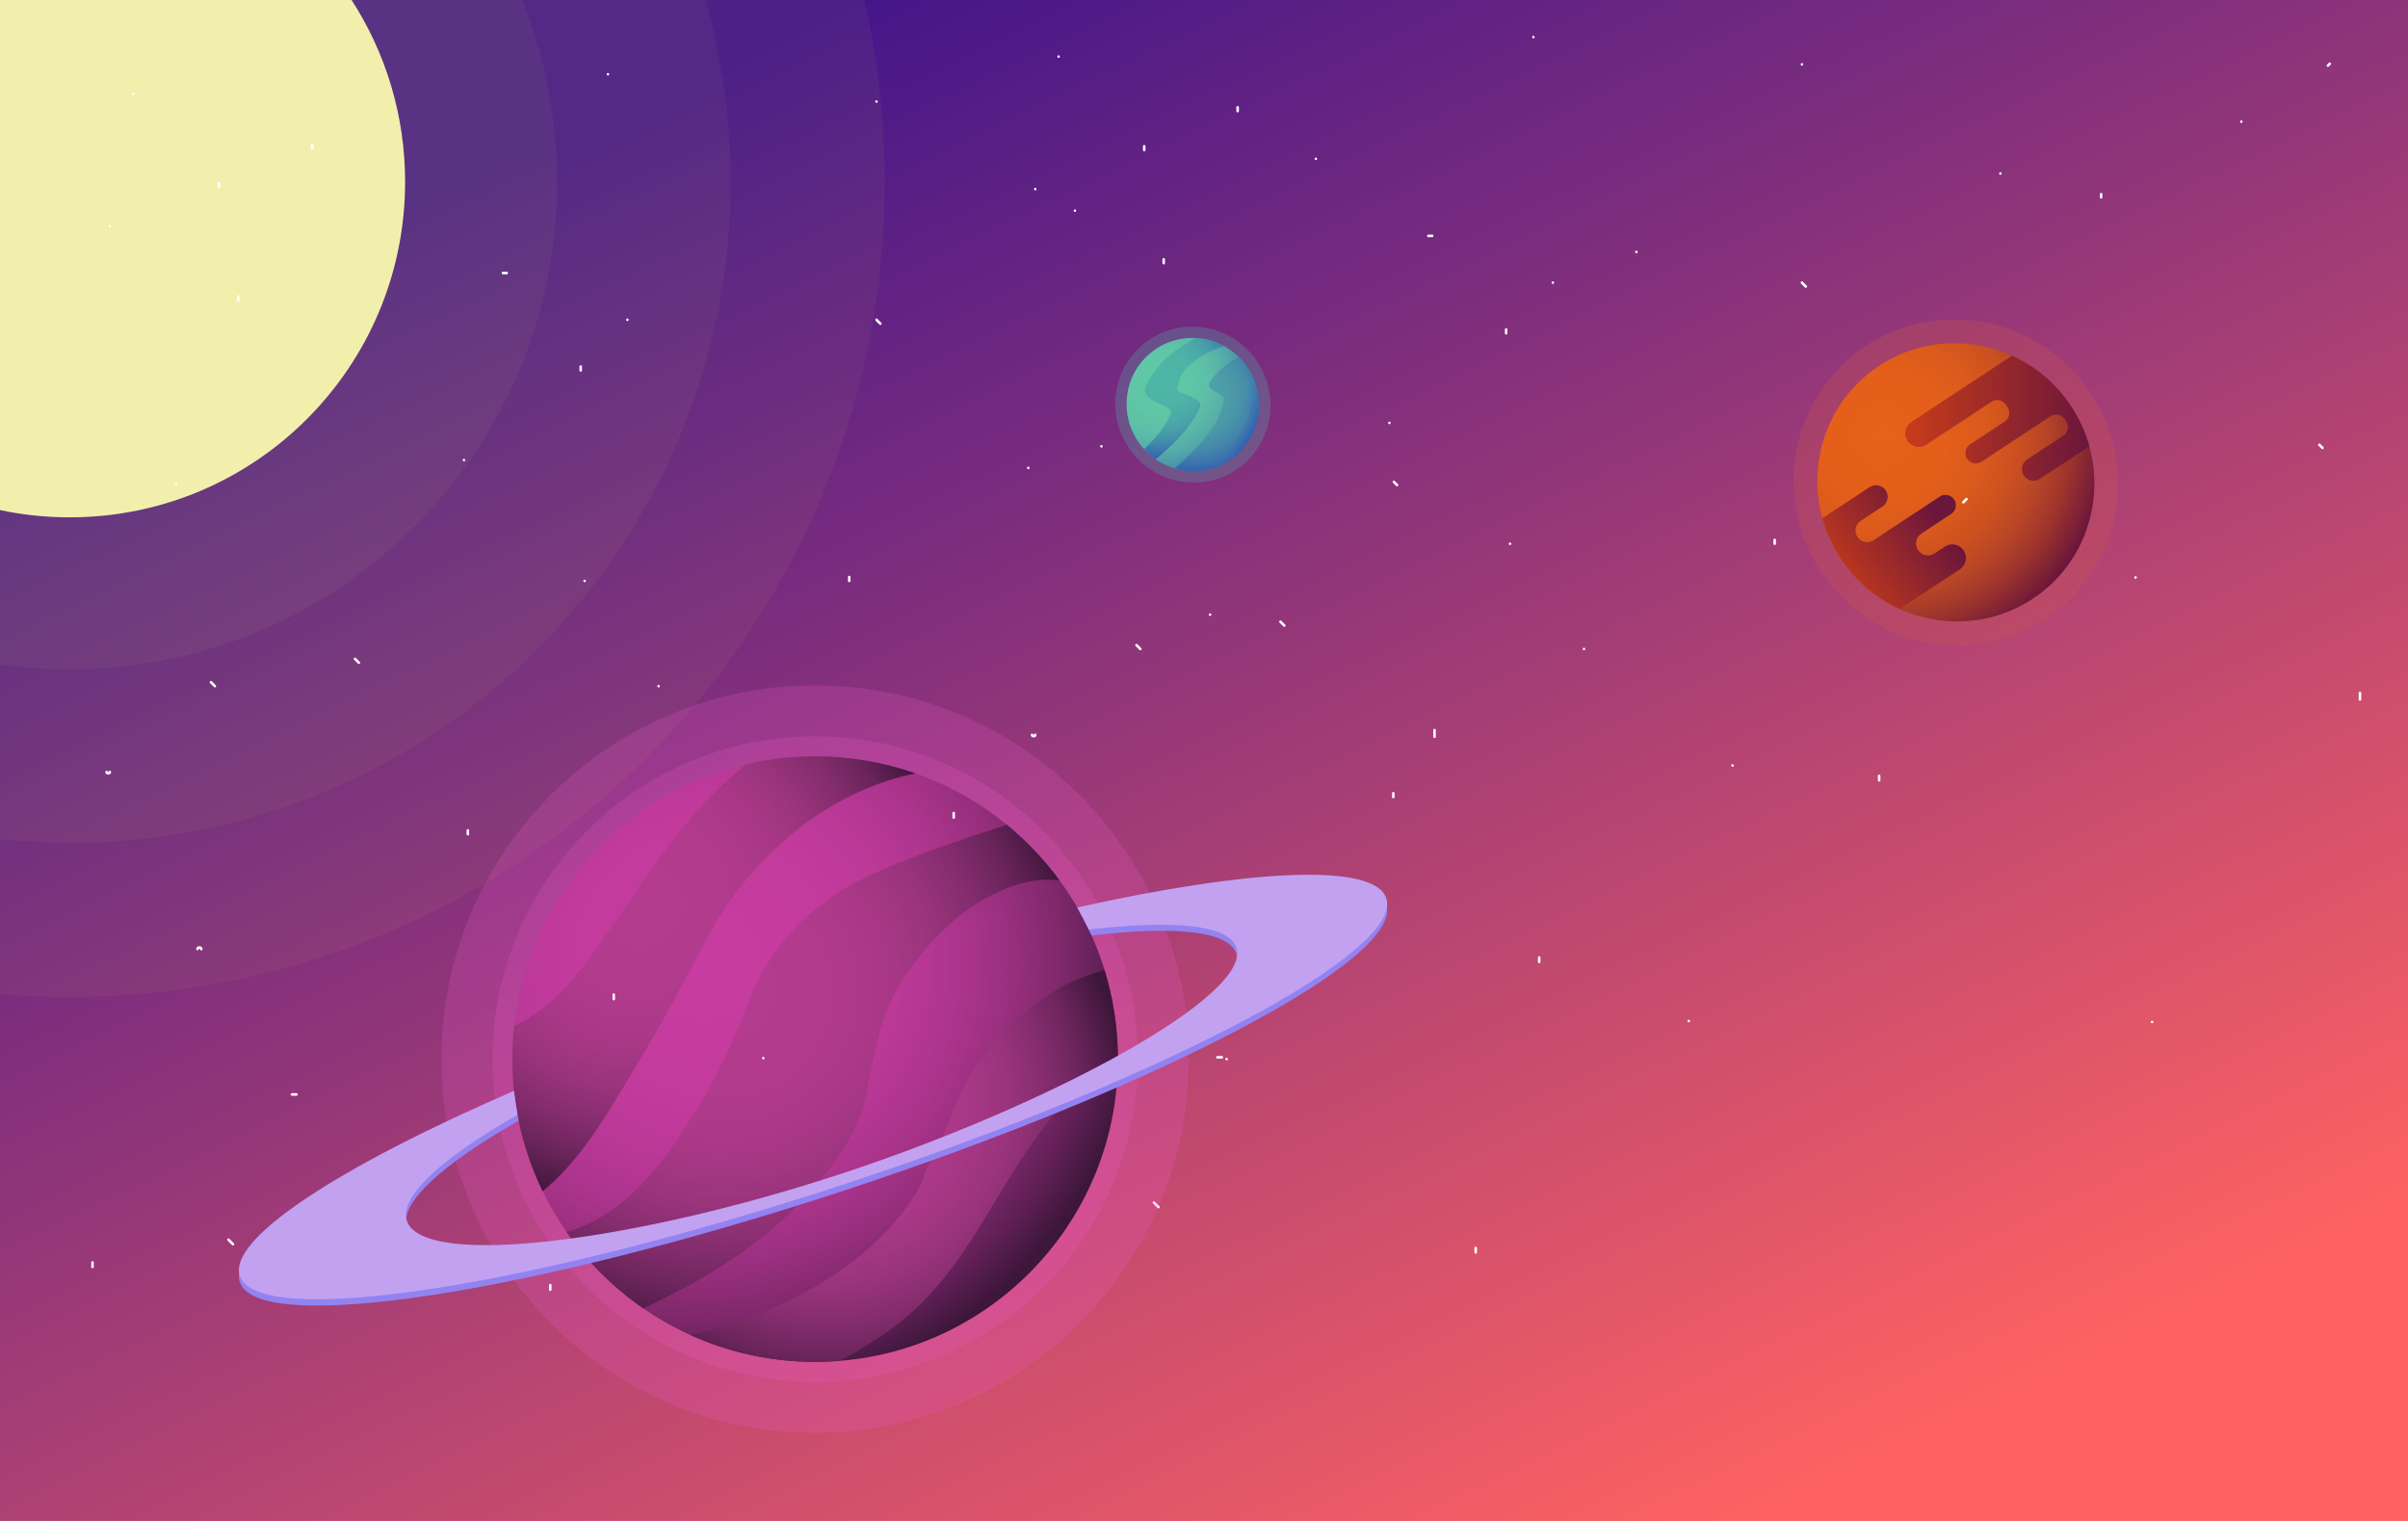
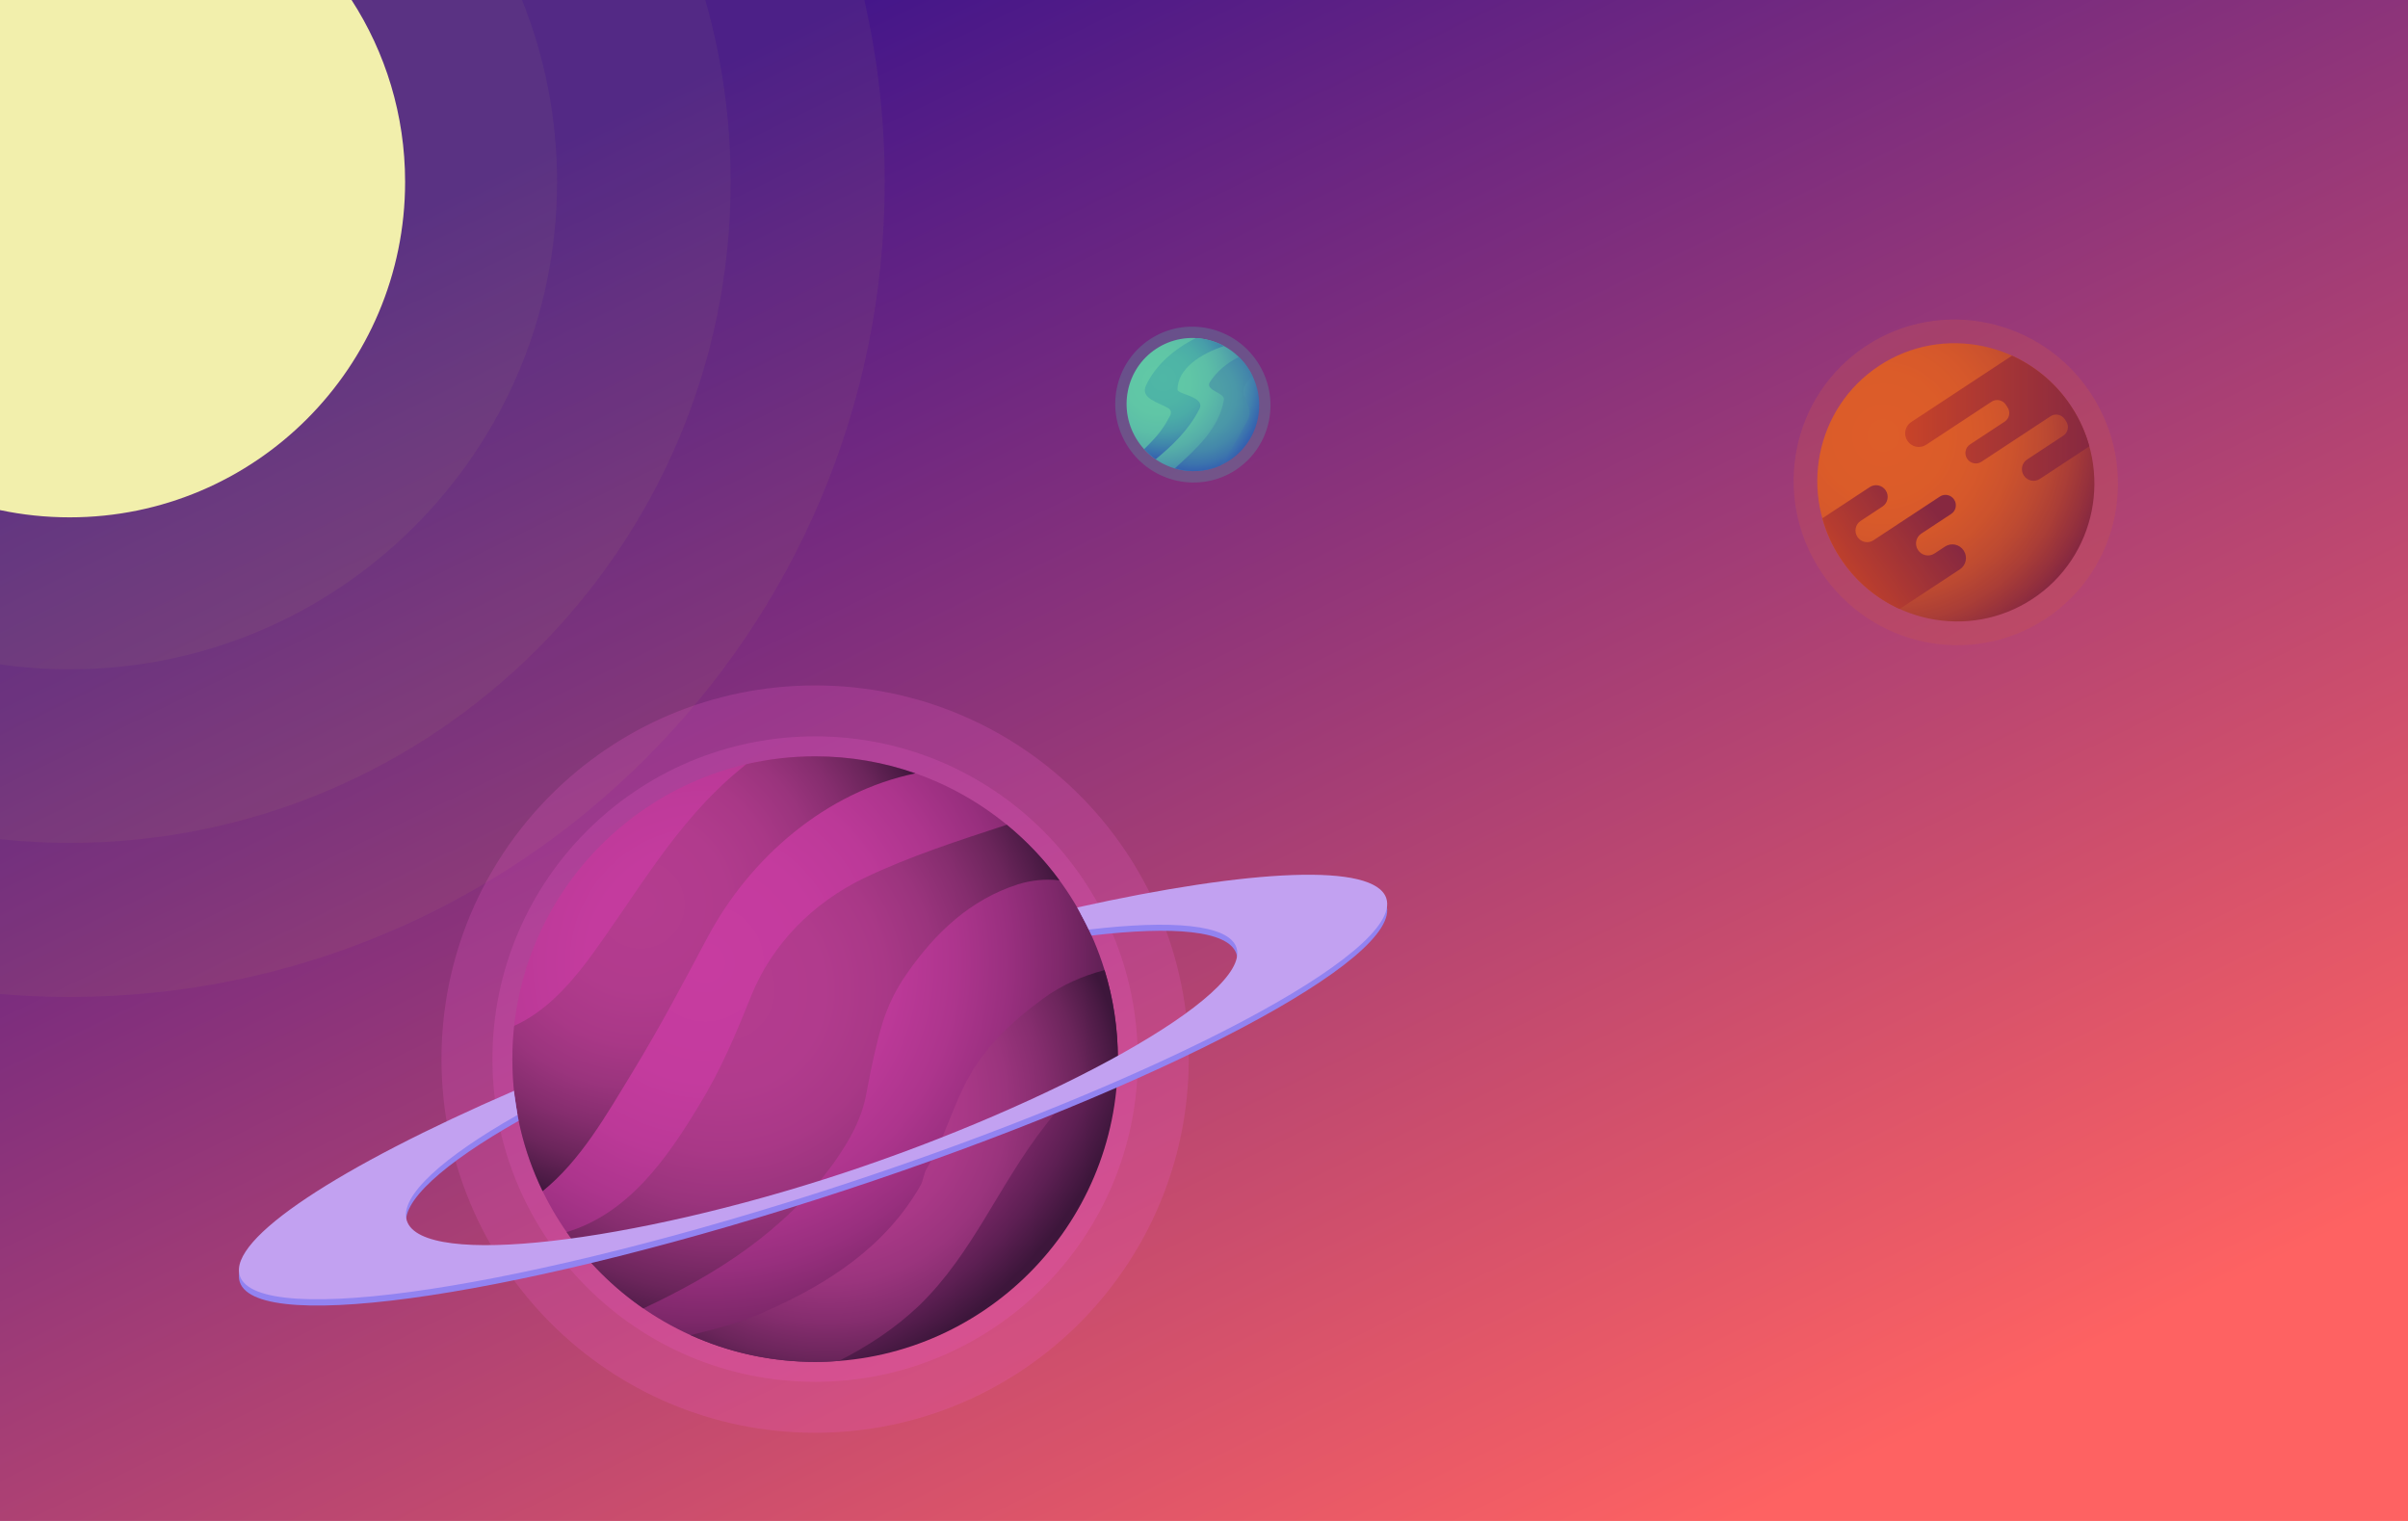
<svg xmlns="http://www.w3.org/2000/svg" id="master-artboard" viewBox="0 0 2850 1800" version="1.1" x="0px" y="0px" enable-background="new 0 0 2850 1800" width="2850px" height="1800px">
  <linearGradient id="SVGID_1_" gradientUnits="userSpaceOnUse" x1="986.365" y1="-1.448" x2="1901.35" y2="1878.956">
    <stop offset="0.005" style="stop-color:#44168A" />
    <stop offset="1" style="stop-color:#FE6262" />
  </linearGradient>
-   <path d="M 0 0 H 2850 V 1800 H 0 V 0 Z" fill="url(#SVGID_1_)" transform="matrix(1, 0, 0, 1, 0, 0)" />
-   <g transform="matrix(1, 0, 0, 1, 0, 0)">
-     <g>
-       <path fill="#FFFFFF" d="M1252.93,68.474c1.932,0,1.935-3.002,0-3.002C1250.998,65.472,1250.995,68.474,1252.93,68.474       L1252.93,68.474z" />
-     </g>
-   </g>
-   <g transform="matrix(1, 0, 0, 1, 0, 0)">
-     <path fill="#FFFFFF" d="M1225.294,225.297c1.932,0,1.935-3.002,0-3.002C1223.363,222.295,1223.359,225.297,1225.294,225.297       L1225.294,225.297z" />
-   </g>
-   <path fill="#FFFFFF" d="M1378.791,311.432c0-1.537,0-3.075,0-4.612c0-1.933-3-1.936-3,0c0,1.537,0,3.075,0,4.612     C1375.791,313.365,1378.791,313.368,1378.791,311.432L1378.791,311.432z" transform="matrix(1, 0, 0, 1, 0, 0)" />
-   <path fill="#FFFFFF" d="M1352.761,173.059c0,1.538,0,3.075,0,4.613c0,1.933,3,1.936,3,0c0-1.537,0-3.075,0-4.613     C1355.761,171.126,1352.761,171.123,1352.761,173.059L1352.761,173.059z" transform="matrix(1, 0, 0, 1, 0, 0)" />
-   <g transform="matrix(1, 0, 0, 1, 0, 0)">
-     <path fill="#FFFFFF" d="M1814.857,45.412c1.932,0,1.935-3.002,0-3.002C1812.926,42.41,1812.922,45.412,1814.857,45.412       L1814.857,45.412z" />
-   </g>
-   <g transform="matrix(1, 0, 0, 1, 0, 0)">
-     <path fill="#FFFFFF" d="M1837.887,335.995c1.932,0,1.935-3.002,0-3.002C1835.956,332.993,1835.952,335.995,1837.887,335.995       L1837.887,335.995z" />
-   </g>
-   <path fill="#FFFFFF" d="M1784.115,394.456c0-1.538,0-3.075,0-4.612c0-1.933-3-1.936-3,0c0,1.538,0,3.075,0,4.612     C1781.116,396.389,1784.115,396.392,1784.115,394.456L1784.115,394.456z" transform="matrix(1, 0, 0, 1, 0, 0)" />
-   <g transform="matrix(1, 0, 0, 1, 0, 0)">
-     <path fill="#FFFFFF" d="M1644.437,502.043c1.932,0,1.935-3.002,0-3.002C1642.505,499.041,1642.502,502.043,1644.437,502.043       L1644.437,502.043z" />
-   </g>
-   <path fill="#FFFFFF" d="M1690.496,280.647c1.535,0,3.071,0,4.606,0c1.93,0,1.933-3.004,0-3.004c-1.535,0-3.071,0-4.606,0     C1688.566,277.643,1688.563,280.647,1690.496,280.647L1690.496,280.647z" transform="matrix(1, 0, 0, 1, 0, 0)" />
-   <path fill="#FFFFFF" d="M2138.335,338.045c-1.535-1.538-3.071-3.075-4.606-4.613c-1.367-1.369-3.489,0.755-2.121,2.124     c1.535,1.537,3.071,3.075,4.606,4.612C2137.581,341.538,2139.703,339.414,2138.335,338.045L2138.335,338.045z" transform="matrix(1, 0, 0, 1, 0, 0)" />
-   <path fill="#FFFFFF" d="M2101.927,643.528c0-1.538,0-3.075,0-4.612c0-1.933-3-1.936-3,0c0,1.537,0,3.075,0,4.612     C2098.927,645.46,2101.927,645.464,2101.927,643.528L2101.927,643.528z" transform="matrix(1, 0, 0, 1, 0, 0)" />
-   <g transform="matrix(1, 0, 0, 1, 0, 0)">
-     <path fill="#FFFFFF" d="M1874.735,769.564c1.932,0,1.935-3.002,0-3.002C1872.803,766.562,1872.8,769.564,1874.735,769.564       L1874.735,769.564z" />
-   </g>
-   <path fill="#FFFFFF" d="M1650.543,943.336c0-1.537,0-3.075,0-4.612c0-1.933-3-1.936-3,0c0,1.537,0,3.075,0,4.612     C1647.543,945.269,1650.543,945.272,1650.543,943.336L1650.543,943.336z" transform="matrix(1, 0, 0, 1, 0, 0)" />
-   <g transform="matrix(1, 0, 0, 1, 0, 0)">
-     <path fill="#FFFFFF" d="M1787.222,645.029c1.932,0,1.935-3.002,0-3.002C1785.29,642.027,1785.287,645.029,1787.222,645.029       L1787.222,645.029z" />
-   </g>
-   <g transform="matrix(1, 0, 0, 1, 0, 0)">
-     <path fill="#FFFFFF" d="M1303.595,529.717c1.932,0,1.935-3.002,0-3.002C1301.664,526.716,1301.661,529.717,1303.595,529.717       L1303.595,529.717z" />
-   </g>
-   <g transform="matrix(1, 0, 0, 1, 0, 0)">
-     <path fill="#FFFFFF" d="M2132.669,77.699c1.932,0,1.935-3.002,0-3.002C2130.737,74.697,2130.734,77.699,2132.669,77.699       L2132.669,77.699z" />
-   </g>
-   <g transform="matrix(1, 0, 0, 1, 0, 0)">
-     <path fill="#FFFFFF" d="M2367.573,206.847c1.932,0,1.935-3.002,0-3.002C2365.641,203.845,2365.638,206.847,2367.573,206.847       L2367.573,206.847z" />
-   </g>
+   <path d="M 0 0 H 2850 V 1800 H 0 V 0 Z" fill="url(#SVGID_1_)" transform="matrix(1, 0, 0, 1, 4.4587704906007275e-7, 0.00004412501)" />
  <g transform="matrix(1, 0, 0, 1, 0, 0)">
    <path fill="#FFFFFF" d="M2312.301,511.268c1.932,0,1.935-3.002,0-3.002C2310.37,508.266,2310.366,511.268,2312.301,511.268       L2312.301,511.268z" />
  </g>
-   <path fill="#FFFFFF" d="M2225.542,923.581c0-1.791,0-3.582,0-5.372c0-1.933-3-1.936-3,0c0,1.791,0,3.582,0,5.372     C2222.542,925.514,2225.542,925.517,2225.542,923.581L2225.542,923.581z" transform="matrix(1, 0, 0, 1, 0, 0)" />
-   <g transform="matrix(1, 0, 0, 1, 0, 0)">
-     <path fill="#FFFFFF" d="M1998.73,1209.804c1.932,0,1.935-3.002,0-3.002C1996.799,1206.802,1996.795,1209.804,1998.73,1209.804       L1998.73,1209.804z" />
-   </g>
-   <path fill="#FFFFFF" d="M1440.816,1252.781c1.788,0,3.576,0,5.365,0c1.93,0,1.933-3.004,0-3.004c-1.788,0-3.576,0-5.365,0     C1438.885,1249.777,1438.882,1252.781,1440.816,1252.781L1440.816,1252.781z" transform="matrix(1, 0, 0, 1, 0, 0)" />
-   <path fill="#FFFFFF" d="M1372.137,1427.497c-1.788-1.791-3.576-3.581-5.365-5.372c-1.367-1.369-3.489,0.755-2.121,2.124     c1.788,1.791,3.576,3.581,5.365,5.372C1371.383,1430.99,1373.504,1428.866,1372.137,1427.497L1372.137,1427.497z" transform="matrix(1, 0, 0, 1, 0, 0)" />
  <path fill="#FFFFFF" d="M1330.552,1078.806c0.05,0.367,0.04-0.205,0.024,0.056c-0.015,0.114-0.005,0.101,0.03-0.04     c-0.016,0.048-0.033,0.097-0.05,0.145c0.1,0.179-0.265-0.045,0.027-0.012c0.109,0.012-0.204,0.103,0.043-0.012     c0.134-0.062,0.12-0.048-0.007-0.003c0.103-0.037,0.213-0.068,0.321-0.089c0.171-0.033-0.215,0.003,0.076-0.013     c0.116-0.006,0.232-0.004,0.349-0.004c0.18,0,0.553,0.069,0.712,0.215c-0.154-0.142-0.089-0.034,0.025,0.036     c0.06,0.037-0.038-0.179,0.003,0.03c-0.024-0.12-0.067-0.186-0.037-0.021c-0.067-0.364-0.09,0.159-0.029-0.131     c-0.396,1.886,2.495,2.692,2.893,0.799c1.039-4.948-7.98-5.35-7.272-0.157c0.11,0.804,1.139,1.243,1.845,1.049     C1330.37,1080.415,1330.662,1079.613,1330.552,1078.806L1330.552,1078.806z" transform="matrix(1, 0, 0, 1, 0, 0)" />
  <path fill="#FFFFFF" d="M1206.275,1455.419c0-1.791,0-3.581,0-5.372c0-1.933-3-1.936-3,0c0,1.791,0,3.581,0,5.372     C1203.275,1457.352,1206.275,1457.355,1206.275,1455.419L1206.275,1455.419z" transform="matrix(1, 0, 0, 1, 0, 0)" />
-   <path fill="#FFFFFF" d="M1820.2,1133.093c0,1.791,0,3.581,0,5.372c0,1.933,3,1.936,3,0c0-1.791,0-3.581,0-5.372     C1823.199,1131.16,1820.2,1131.157,1820.2,1133.093L1820.2,1133.093z" transform="matrix(1, 0, 0, 1, 0, 0)" />
-   <path fill="#FFFFFF" d="M1748.096,1482.28c0-1.791,0-3.581,0-5.372c0-1.933-3-1.936-3,0c0,1.791,0,3.581,0,5.372     C1745.096,1484.213,1748.096,1484.216,1748.096,1482.28L1748.096,1482.28z" transform="matrix(1, 0, 0, 1, 0, 0)" />
-   <g transform="matrix(1, 0, 0, 1, 0, 0)">
-     <path fill="#FFFFFF" d="M2527.534,684.943c1.932,0,1.935-3.002,0-3.002C2525.603,681.942,2525.6,684.943,2527.534,684.943       L2527.534,684.943z" />
-   </g>
-   <g transform="matrix(1, 0, 0, 1, 0, 0)">
-     <path fill="#FFFFFF" d="M2652.719,145.516c1.932,0,1.935-3.002,0-3.002C2650.787,142.514,2650.784,145.516,2652.719,145.516       L2652.719,145.516z" />
-   </g>
-   <path fill="#FFFFFF" d="M2749.885,529.054c-1.265-1.266-2.529-2.532-3.793-3.799c-1.367-1.369-3.489,0.755-2.121,2.124     c1.264,1.266,2.529,2.533,3.793,3.799C2749.131,532.547,2751.252,530.423,2749.885,529.054L2749.885,529.054z" transform="matrix(1, 0, 0, 1, 0, 0)" />
-   <path fill="#FFFFFF" d="M2794.65,827.977c0-2.649,0-5.298,0-7.947c0-1.933-3-1.936-3,0c0,2.649,0,5.298,0,7.947     C2791.65,829.909,2794.65,829.913,2794.65,827.977L2794.65,827.977z" transform="matrix(1, 0, 0, 1, 0, 0)" />
-   <g transform="matrix(1, 0, 0, 1, 0, 0)">
-     <path fill="#FFFFFF" d="M2547.129,1210.948c1.932,0,1.935-3.002,0-3.002       C2545.198,1207.946,2545.195,1210.948,2547.129,1210.948L2547.129,1210.948z" />
-   </g>
  <path opacity="0.05" fill="#F2EF47" d="M0,0v1176.393c27.185,2.302,54.686,3.493,82.466,3.493    c532.748,0,964.626-431.878,964.626-964.626c0-73.996-8.344-146.042-24.121-215.26H0z" transform="matrix(1, 0, 0, 1, 0, 0)" />
  <path opacity="0.05" fill="#F2EF4D" d="M0,0v993.201c27.102,2.84,54.612,4.307,82.466,4.307    c432.024,0,782.249-350.225,782.249-782.249c0-74.659-10.465-146.872-29.998-215.26H0z" transform="matrix(1, 0, 0, 1, 0, 0)" />
  <path opacity="0.05" fill="#F2EF58" d="M0,0v786.244c26.934,3.856,54.466,5.859,82.466,5.859    c318.582,0,576.843-258.261,576.843-576.843c0-76.095-14.744-148.745-41.515-215.26H0z" transform="matrix(1, 0, 0, 1, 0, 0)" />
  <path fill="#F2EFAC" d="M0,0v603.675c26.604,5.621,54.188,8.584,82.466,8.584c219.257,0,397-177.743,397-397    c0-79.343-23.281-153.245-63.376-215.26H0z" transform="matrix(1, 0, 0, 1, 0, 0)" />
  <linearGradient id="SVGID_2_" gradientUnits="userSpaceOnUse" x1="1588.13" y1="911.74" x2="1588.13" y2="2114.675" gradientTransform="matrix(-0.9848 0.1739 0.1739 0.9848 3514.407 -250.3391)">
    <stop offset="0" style="stop-color:#FEEAC2" />
    <stop offset="0.507" style="stop-color:#FE62A6" />
    <stop offset="1" style="stop-color:#FEEAC2" />
  </linearGradient>
  <linearGradient id="SVGID_3_" gradientUnits="userSpaceOnUse" x1="2127.01" y1="1720.654" x2="-756.236" y2="1082.861" gradientTransform="matrix(0.9661 0.2583 -0.2583 0.9661 482.5484 -331.2546)">
    <stop offset="0" style="stop-color:#FEEAC2" />
    <stop offset="1" style="stop-color:#FE62BB" />
  </linearGradient>
  <linearGradient id="SVGID_4_" gradientUnits="userSpaceOnUse" x1="1571.409" y1="1599.406" x2="-1310.94" y2="961.811" gradientTransform="matrix(0.9661 0.2583 -0.2583 0.9661 482.5484 -331.2546)">
    <stop offset="0" style="stop-color:#FEEAC2" />
    <stop offset="1" style="stop-color:#FE62BB" />
  </linearGradient>
  <linearGradient id="SVGID_5_" gradientUnits="userSpaceOnUse" x1="1535.269" y1="1762.97" x2="-1346.843" y2="1125.428" gradientTransform="matrix(0.9661 0.2583 -0.2583 0.9661 482.5484 -331.2546)">
    <stop offset="0" style="stop-color:#FEEAC2" />
    <stop offset="1" style="stop-color:#FE62BB" />
  </linearGradient>
  <linearGradient id="SVGID_6_" gradientUnits="userSpaceOnUse" x1="1424.207" y1="2265.965" x2="-1458.837" y2="1628.216" gradientTransform="matrix(0.9661 0.2583 -0.2583 0.9661 482.5484 -331.2546)">
    <stop offset="0" style="stop-color:#FEEAC2" />
    <stop offset="1" style="stop-color:#FE62BB" />
  </linearGradient>
  <path d="M 1406.952 1253.416 A 442.219 442.219 0 0 1 964.733 1695.635 A 442.219 442.219 0 0 1 522.514 1253.416 A 442.219 442.219 0 0 1 964.733 811.197 A 442.219 442.219 0 0 1 1406.952 1253.416 Z" opacity="0.2" fill="#F25CCC" transform="matrix(1, 0, 0, 1, 0, 0)" />
  <path d="M 1346.659 1253.416 A 381.926 381.926 0 0 1 964.733 1635.342 A 381.926 381.926 0 0 1 582.807 1253.416 A 381.926 381.926 0 0 1 964.733 871.49 A 381.926 381.926 0 0 1 1346.659 1253.416 Z" opacity="0.2" fill="#F25CCC" transform="matrix(1, 0, 0, 1, 0, 0)" />
  <radialGradient id="SVGID_7_" cx="834.557" cy="1139.512" r="524.288" gradientUnits="userSpaceOnUse">
    <stop offset="0.001" style="stop-color:#C73CA0" />
    <stop offset="0.264" style="stop-color:#C43B9E" />
    <stop offset="0.43" style="stop-color:#BC3998" />
    <stop offset="0.568" style="stop-color:#AD358D" />
    <stop offset="0.692" style="stop-color:#982F7E" />
    <stop offset="0.806" style="stop-color:#7E286A" />
    <stop offset="0.911" style="stop-color:#5D1F53" />
    <stop offset="0.995" style="stop-color:#3D163B" />
  </radialGradient>
  <path d="M 1323.047 1253.416 A 358.314 358.314 0 0 1 964.733 1611.73 A 358.314 358.314 0 0 1 606.419 1253.416 A 358.314 358.314 0 0 1 964.733 895.102 A 358.314 358.314 0 0 1 1323.047 1253.416 Z" fill="url(#SVGID_7_)" transform="matrix(1, 0, 0, 1, 0, 0)" />
  <radialGradient id="SVGID_8_" cx="758.29" cy="1070.611" r="362.547" gradientUnits="userSpaceOnUse">
    <stop offset="0.006" style="stop-color:#B43C8F" />
    <stop offset="0.281" style="stop-color:#B13B8D" />
    <stop offset="0.454" style="stop-color:#A93887" />
    <stop offset="0.599" style="stop-color:#9A347D" />
    <stop offset="0.728" style="stop-color:#852D6E" />
    <stop offset="0.847" style="stop-color:#6B255B" />
    <stop offset="0.957" style="stop-color:#4A1A44" />
    <stop offset="0.995" style="stop-color:#3D163B" />
  </radialGradient>
  <path fill="url(#SVGID_8_)" d="M883.186,904.426c-2.437,1.968-4.865,3.959-7.272,5.993    c-77.62,64.081-120.942,146.214-180.511,226.541c-24.069,31.876-51.891,61.405-86.842,77.102    c-1.412,12.925-2.143,26.054-2.143,39.355c0,56.032,12.866,109.058,35.797,156.291c45.07-36.356,75.327-89.951,106.439-140.974    c32.492-53.251,59.569-104.696,88.45-158.85c50.886-95.873,141.548-173.052,246.374-194.635    c-37.162-13.049-77.124-20.147-118.745-20.147C936.681,895.102,909.382,898.329,883.186,904.426z" transform="matrix(1, 0, 0, 1, 0, 0)" />
  <radialGradient id="SVGID_9_" cx="978.339" cy="1306.233" r="355.43" gradientUnits="userSpaceOnUse">
    <stop offset="0.006" style="stop-color:#B43C8F" />
    <stop offset="0.281" style="stop-color:#B13B8D" />
    <stop offset="0.454" style="stop-color:#A93887" />
    <stop offset="0.599" style="stop-color:#9A347D" />
    <stop offset="0.728" style="stop-color:#852D6E" />
    <stop offset="0.847" style="stop-color:#6B255B" />
    <stop offset="0.957" style="stop-color:#4A1A44" />
    <stop offset="0.995" style="stop-color:#3D163B" />
  </radialGradient>
  <path fill="url(#SVGID_9_)" d="M1307.308,1148.114c-25.348,6.656-49.921,17.013-73.079,33.974    c-37.907,27.979-68.594,56.861-90.256,97.476c-18.051,34.297-27.077,70.399-47.835,104.697c-2.708,5.415-3.61,12.636-6.318,18.051    c-41.517,73.107-110.112,117.332-184.121,149.824c-27.778,13.021-57.23,20.199-88.347,27.956    c44.953,20.317,94.842,31.64,147.381,31.64c9.448,0,18.81-0.368,28.074-1.086c34.128-17.323,66.38-38.308,95.209-65.73    c64.081-62.276,93.866-142.604,149.824-213.906c21.029-27.338,49.681-63.922,85.107-69.18c0.064-2.797,0.101-5.601,0.101-8.413    C1323.047,1216.767,1317.534,1181.409,1307.308,1148.114z" transform="matrix(1, 0, 0, 1, 0, 0)" />
  <radialGradient id="SVGID_10_" cx="856.341" cy="1171.293" r="422.913" gradientUnits="userSpaceOnUse">
    <stop offset="0.006" style="stop-color:#B43C8F" />
    <stop offset="0.281" style="stop-color:#B13B8D" />
    <stop offset="0.454" style="stop-color:#A93887" />
    <stop offset="0.599" style="stop-color:#9A347D" />
    <stop offset="0.728" style="stop-color:#852D6E" />
    <stop offset="0.847" style="stop-color:#6B255B" />
    <stop offset="0.957" style="stop-color:#4A1A44" />
    <stop offset="0.995" style="stop-color:#3D163B" />
  </radialGradient>
  <path fill="url(#SVGID_10_)" d="M1191.598,976.071c-57.085,18.826-114.366,36.921-169.47,63.413    c-59.569,28.882-107.404,76.717-132.676,138.091c-18.051,45.128-36.102,88.45-62.276,130.87    c-38.519,63.907-83.833,127.812-156.529,149.714c24.595,35.262,55.374,65.887,90.758,90.319    c86.472-40.589,166.378-90.703,225.524-172.341c18.954-27.077,33.395-52.348,38.81-83.938    c5.415-28.882,10.831-55.056,18.954-82.133c6.318-19.856,15.343-38.81,27.979-56.861c34.297-49.641,75.815-88.45,131.773-106.502    c15.258-4.904,32.817-6.841,49.503-4.83C1236.011,1017.396,1215.047,995.274,1191.598,976.071z" transform="matrix(1, 0, 0, 1, 0, 0)" />
  <path fill="#9283F1" d="M1640.752,1070.517c-13.851-42.066-155.815-35.737-362.076,10.05c4.704,8.788,9.12,17.789,13.278,26.63     c97.084-11.523,162.342-5.973,171.458,21.714c18.641,56.613-220.43,186.203-467.361,267.511     c-246.931,81.309-495.864,112.407-514.505,55.794c-9.574-29.075,45.02-76.327,132.327-125.753     c-2.003-9.379-3.285-18.759-4.699-28.581c-206.458,89.437-339.726,175.71-325.329,219.432     c20.86,63.353,341.525,14.691,716.225-108.689S1661.612,1133.869,1640.752,1070.517z" transform="matrix(1, 0, 0, 1, 0, 0)" />
  <path fill="#C2A1F1" d="M1640.752,1063.081c-13.851-42.066-159.553-34.91-365.815,10.877c4.704,8.788,9.609,17.342,13.766,26.184     c97.084-11.523,165.592-6.354,174.709,21.333c18.641,56.613-220.43,186.203-467.361,267.511     c-246.931,81.309-495.864,112.407-514.505,55.794c-9.574-29.075,43.649-75.859,130.955-125.286     c-1.559-9.481-3.096-18.514-4.137-28.522c-206.458,89.437-338.917,175.184-324.52,218.907     c20.86,63.353,341.525,14.691,716.225-108.689S1661.612,1126.433,1640.752,1063.081z" transform="matrix(1, 0, 0, 1, 0, 0)" />
  <linearGradient id="SVGID_11_" gradientUnits="userSpaceOnUse" x1="2363.47" y1="1451.05" x2="2363.47" y2="2653.316" gradientTransform="matrix(0.9848 0.1739 -0.1739 0.9848 312.8891 -250.3391)">
    <stop offset="0" style="stop-color:#FEEAC2" />
    <stop offset="0.507" style="stop-color:#FE62A6" />
    <stop offset="1" style="stop-color:#FEEAC2" />
  </linearGradient>
  <linearGradient id="SVGID_12_" gradientUnits="userSpaceOnUse" x1="881.816" y1="1450.245" x2="881.816" y2="2653.192" gradientTransform="matrix(0.9848 0.1739 -0.1739 0.9848 312.8891 -250.3391)">
    <stop offset="0" style="stop-color:#FEEAC2" />
    <stop offset="0.507" style="stop-color:#FE62A6" />
    <stop offset="1" style="stop-color:#FEEAC2" />
  </linearGradient>
-   <path d="M 2506.191 570.819 A 191.348 193.298 0 0 1 2314.843 764.117 A 191.348 193.298 0 0 1 2123.495 570.819 A 191.348 193.298 0 0 1 2314.843 377.521 A 191.348 193.298 0 0 1 2506.191 570.819 Z" transform="matrix(0.8352, -0.5499, 0.5499, 0.8352, 67.5465, 1367.055)" opacity="0.3" fill="#CA554E" />
  <radialGradient id="SVGID_13_" cx="2229.132" cy="515.421" r="264.569" gradientUnits="userSpaceOnUse">
    <stop offset="0.004" style="stop-color:#E66119" />
    <stop offset="0.277" style="stop-color:#E35F1A" />
    <stop offset="0.449" style="stop-color:#DB5A1C" />
    <stop offset="0.593" style="stop-color:#CC5120" />
    <stop offset="0.722" style="stop-color:#B74526" />
    <stop offset="0.84" style="stop-color:#9D342D" />
    <stop offset="0.95" style="stop-color:#7C2036" />
    <stop offset="0.999" style="stop-color:#6B163B" />
  </radialGradient>
  <path fill="url(#SVGID_13_)" d="M2178.317,660.712c-50.152-76.17-29.683-178.164,45.718-227.81s177.183-28.145,227.335,48.025    c50.152,76.17,29.683,178.164-45.718,227.81S2228.469,736.881,2178.317,660.712z" transform="matrix(1, 0, 0, 1, 0, 0)" />
  <linearGradient id="SVGID_14_" gradientUnits="userSpaceOnUse" x1="2169.163" y1="692.935" x2="2290.365" y2="606.362">
    <stop offset="7.630814e-04" style="stop-color:#C73C19" />
    <stop offset="0.999" style="stop-color:#6B163B" />
  </linearGradient>
  <path fill="url(#SVGID_14_)" d="M2324.156,651.534L2324.156,651.534c-4.886-7.421-14.803-9.516-22.149-4.679l-12.514,8.24     c-6.444,4.243-15.143,2.405-19.429-4.104l0,0c-4.286-6.51-2.537-15.227,3.907-19.47l35.472-23.355     c5.607-3.692,7.13-11.277,3.4-16.941v0c-3.73-5.664-11.299-7.263-16.906-3.571l-78.644,51.781     c-6.277,4.133-14.75,2.343-18.925-3.998l0,0c-4.175-6.341-2.471-14.831,3.806-18.964l25.917-17.065     c6.277-4.133,7.981-12.623,3.806-18.964l0,0c-4.175-6.341-12.648-8.131-18.925-3.998l-56.145,36.968     c4.52,16.368,11.636,32.334,21.491,47.301c17.935,27.24,42.476,47.484,70.049,59.987l71.335-46.969     C2327.048,668.892,2329.042,658.955,2324.156,651.534z" transform="matrix(1, 0, 0, 1, 0, 0)" />
  <linearGradient id="SVGID_15_" gradientUnits="userSpaceOnUse" x1="2254.86" y1="494.988" x2="2472.86" y2="494.988">
    <stop offset="7.630814e-04" style="stop-color:#C73C19" />
    <stop offset="0.999" style="stop-color:#6B163B" />
  </linearGradient>
  <path fill="url(#SVGID_15_)" d="M2257.536,521.706L2257.536,521.706c4.886,7.421,14.803,9.516,22.149,4.679l77.432-50.983     c5.607-3.692,13.177-2.093,16.906,3.571l2.016,3.062c3.73,5.664,2.208,13.249-3.4,16.941l-41.018,27.007     c-5.607,3.692-7.129,11.277-3.4,16.941v0c3.73,5.664,11.299,7.263,16.906,3.571l81.814-53.868     c5.607-3.692,13.177-2.093,16.906,3.571l1.613,2.449c3.73,5.664,2.208,13.249-3.4,16.941l-42.919,28.259     c-6.277,4.133-7.981,12.623-3.806,18.964l0,0c4.175,6.341,12.648,8.131,18.925,3.998l58.599-38.583     c-4.52-16.368-11.636-32.334-21.49-47.301c-17.936-27.24-42.476-47.484-70.05-59.987l-119.33,78.57     C2254.644,504.347,2252.649,514.285,2257.536,521.706z" transform="matrix(1, 0, 0, 1, 0, 0)" />
  <path d="M 1503.432 478.789 A 91.575 92.508 0 0 1 1411.857 571.297 A 91.575 92.508 0 0 1 1320.282 478.789 A 91.575 92.508 0 0 1 1411.857 386.281 A 91.575 92.508 0 0 1 1503.432 478.789 Z" transform="matrix(0.8352, -0.5499, 0.5499, 0.8352, -30.6432, 855.3147)" opacity="0.3" fill="#4FABA6" />
  <radialGradient id="SVGID_16_" cx="1370.838" cy="452.276" r="126.617" gradientUnits="userSpaceOnUse">
    <stop offset="0.005" style="stop-color:#61C9A6" />
    <stop offset="0.295" style="stop-color:#60C6A6" />
    <stop offset="0.477" style="stop-color:#5CBEA7" />
    <stop offset="0.629" style="stop-color:#56AFA8" />
    <stop offset="0.765" style="stop-color:#4D9AAA" />
    <stop offset="0.889" style="stop-color:#4180AD" />
    <stop offset="1" style="stop-color:#3461B0" />
  </radialGradient>
  <path fill="url(#SVGID_16_)" d="M1346.519,521.809c-24.002-36.453-14.206-85.265,21.88-109.025s84.796-13.469,108.797,22.984     c24.002,36.453,14.206,85.265-21.88,109.025C1419.231,568.552,1370.521,558.262,1346.519,521.809z" transform="matrix(1, 0, 0, 1, 0, 0)" />
  <radialGradient id="SVGID_17_" cx="1376.68" cy="447.706" r="95.264" gradientUnits="userSpaceOnUse">
    <stop offset="0.006" style="stop-color:#4FB7A6" />
    <stop offset="0.314" style="stop-color:#4EB4A6" />
    <stop offset="0.508" style="stop-color:#4BACA7" />
    <stop offset="0.67" style="stop-color:#479DA9" />
    <stop offset="0.815" style="stop-color:#4088AB" />
    <stop offset="0.947" style="stop-color:#386EAE" />
    <stop offset="1" style="stop-color:#3461B0" />
  </radialGradient>
  <path fill="url(#SVGID_17_)" d="M1393.675,461.084c0-24.767,27.359-42.33,54.952-51.567c-10.289-5.562-21.656-8.749-33.215-9.393     c-24.584,12.223-47.783,31.518-59.134,56.285c-7.012,15.193,15.193,19.867,26.88,26.88c4.675,3.506,2.337,8.181,0,11.687     c-7.064,14.129-17.688,25.588-29.031,36.62c4.138,4.556,8.715,8.552,13.63,11.947c20.37-16.722,39.264-35.003,51.63-59.085     C1427.567,469.265,1393.675,466.928,1393.675,461.084z" transform="matrix(1, 0, 0, 1, 0, 0)" />
  <radialGradient id="SVGID_18_" cx="1412.41" cy="467.389" r="90.798" gradientUnits="userSpaceOnUse">
    <stop offset="0.007" style="stop-color:#4FA2A6" />
    <stop offset="0.345" style="stop-color:#4E9FA6" />
    <stop offset="0.558" style="stop-color:#4A97A8" />
    <stop offset="0.736" style="stop-color:#4488AA" />
    <stop offset="0.894" style="stop-color:#3C74AD" />
    <stop offset="1" style="stop-color:#3461B0" />
  </radialGradient>
  <path fill="url(#SVGID_18_)" d="M1482.519,445.214c-1.545-3.219-3.304-6.379-5.323-9.445c-3.203-4.865-6.869-9.234-10.864-13.148     c-13.802,6.474-25.741,16.591-34.091,29.115c-7.012,10.518,17.53,12.855,16.361,21.036     c-5.326,33.732-32.227,58.024-58.171,81.583c17.721,5.213,37.101,4.168,54.565-3.861c11.486-16.962,21.787-34.855,31.655-53.18     c5.843-10.518-1.169-21.036-4.675-30.386C1470.222,459.03,1475.715,451.132,1482.519,445.214z" transform="matrix(1, 0, 0, 1, 0, 0)" />
-   <path fill="#FFFFFF" d="M1463.304,126.935c0,1.537,0,3.075,0,4.612c0,1.933,3,1.936,3,0c0-1.537,0-3.075,0-4.612     C1466.304,125.002,1463.304,124.998,1463.304,126.935L1463.304,126.935z" transform="matrix(1, 0, 0, 1, 0, 0)" />
-   <path fill="#FFFFFF" d="M1220.054,869.281c-0.657,4.819,7.614,4.444,6.653-0.135c-0.397-1.891-3.289-1.091-2.893,0.799     c-0.072-0.342-0.042,0.067,0.009-0.134c0.039-0.155-0.077,0.087,0.07-0.16c-0.125,0.212,0.163-0.069,0.03-0.017     c-0.095,0.037-0.18,0.28,0.022-0.003c-0.02,0.028-0.156,0.105-0.19,0.107c0.285-0.015,0.105-0.033-0.012-0.009     c-0.095,0.02-0.19,0.048-0.285,0.068c0.201-0.041,0.161-0.001-0.017-0.01c-0.146-0.008-0.588-0.073-0.252,0.005     c-0.094-0.022-0.186-0.043-0.278-0.071c-0.106-0.036-0.073-0.019,0.099,0.051c-0.032-0.016-0.064-0.033-0.096-0.049     c-0.077-0.217,0.051,0.181,0.006,0.023c-0.026-0.022-0.05-0.046-0.072-0.072c-0.075-0.082-0.048-0.048,0.082,0.104     c0.017,0.083,0.088,0.267,0.033,0.076c0.108,0.372,0.028-0.095-0.016,0.226c0.109-0.803-0.193-1.613-1.048-1.848     C1221.199,868.039,1220.164,868.472,1220.054,869.281L1220.054,869.281z" transform="matrix(1, 0, 0, 1, 0, 0)" />
-   <path fill="#FFFFFF" d="M1343.989,764.513c1.535,1.537,3.071,3.075,4.606,4.612c1.367,1.369,3.489-0.755,2.121-2.124     c-1.535-1.537-3.071-3.075-4.606-4.612C1344.743,761.02,1342.621,763.143,1343.989,764.513L1343.989,764.513z" transform="matrix(1, 0, 0, 1, 0, 0)" />
-   <path fill="#FFFFFF" d="M1521.136,739.327c-1.535-1.538-3.071-3.075-4.606-4.613c-1.367-1.369-3.489,0.755-2.121,2.124     c1.535,1.538,3.071,3.075,4.606,4.612C1520.382,742.82,1522.504,740.696,1521.136,739.327L1521.136,739.327z" transform="matrix(1, 0, 0, 1, 0, 0)" />
-   <g transform="matrix(1, 0, 0, 1, 0, 0)">
-     <g>
-       <g>
-         <path fill="#FFFFFF" d="M157.619,112.443c1.932,0,1.935-3.002,0-3.002C155.687,109.441,155.684,112.443,157.619,112.443       L157.619,112.443z" />
-       </g>
-     </g>
-     <g>
-       <g>
-         <path fill="#FFFFFF" d="M129.983,269.266c1.932,0,1.935-3.002,0-3.002C128.052,266.264,128.049,269.266,129.983,269.266       L129.983,269.266z" />
-       </g>
-     </g>
-     <path fill="#FFFFFF" d="M367.993,170.904c0,1.537,0,3.075,0,4.612c0,1.933,3,1.936,3,0c0-1.537,0-3.075,0-4.612     C370.993,168.971,367.993,168.968,367.993,170.904L367.993,170.904z" />
-     <path fill="#FFFFFF" d="M283.48,355.401c0-1.537,0-3.075,0-4.612c0-1.933-3-1.936-3,0c0,1.537,0,3.075,0,4.612     C280.48,357.334,283.48,357.337,283.48,355.401L283.48,355.401z" />
-     <path fill="#FFFFFF" d="M257.45,217.028c0,1.537,0,3.075,0,4.613c0,1.933,3,1.936,3,0c0-1.538,0-3.075,0-4.613     C260.45,215.095,257.45,215.092,257.45,217.028L257.45,217.028z" />
-     <g>
-       <g>
-         <path fill="#FFFFFF" d="M719.547,89.381c1.932,0,1.935-3.002,0-3.002C717.615,86.379,717.612,89.381,719.547,89.381       L719.547,89.381z" />
-       </g>
-     </g>
-     <g>
-       <g>
-         <path fill="#FFFFFF" d="M742.576,379.964c1.932,0,1.935-3.002,0-3.002C740.645,376.962,740.642,379.964,742.576,379.964       L742.576,379.964z" />
-       </g>
-     </g>
-     <path fill="#FFFFFF" d="M688.805,438.425c0-1.538,0-3.075,0-4.612c0-1.933-3-1.936-3,0c0,1.537,0,3.075,0,4.612     C685.805,440.358,688.805,440.361,688.805,438.425L688.805,438.425z" />
-     <g>
-       <g>
-         <path fill="#FFFFFF" d="M549.126,546.012c1.932,0,1.935-3.002,0-3.002C547.194,543.01,547.191,546.012,549.126,546.012       L549.126,546.012z" />
-       </g>
-     </g>
-     <path fill="#FFFFFF" d="M595.186,324.616c1.535,0,3.071,0,4.606,0c1.93,0,1.933-3.004,0-3.004c-1.535,0-3.071,0-4.606,0     C593.255,321.612,593.252,324.616,595.186,324.616L595.186,324.616z" />
-     <path fill="#FFFFFF" d="M1043.025,382.014c-1.535-1.537-3.071-3.075-4.606-4.612c-1.367-1.369-3.489,0.755-2.121,2.124     c1.535,1.537,3.071,3.075,4.606,4.612C1042.27,385.507,1044.392,383.383,1043.025,382.014L1043.025,382.014z" />
-     <path fill="#FFFFFF" d="M1006.616,687.497c0-1.538,0-3.075,0-4.613c0-1.933-3-1.936-3,0c0,1.538,0,3.075,0,4.613     C1003.616,689.43,1006.616,689.433,1006.616,687.497L1006.616,687.497z" />
-     <g>
-       <g>
-         <path fill="#FFFFFF" d="M779.424,813.534c1.932,0,1.935-3.002,0-3.002C777.493,810.531,777.489,813.534,779.424,813.534       L779.424,813.534z" />
-       </g>
-     </g>
-     <path fill="#FFFFFF" d="M555.232,987.305c0-1.537,0-3.075,0-4.612c0-1.933-3-1.936-3,0c0,1.537,0,3.075,0,4.612     C552.232,989.238,555.232,989.241,555.232,987.305L555.232,987.305z" />
-     <g>
-       <g>
-         <path fill="#FFFFFF" d="M691.911,688.998c1.932,0,1.935-3.002,0-3.002C689.979,685.996,689.976,688.998,691.911,688.998       L691.911,688.998z" />
-       </g>
-     </g>
-     <path fill="#FFFFFF" d="M248.678,808.482c1.535,1.537,3.071,3.075,4.606,4.612c1.367,1.369,3.489-0.755,2.121-2.124     c-1.535-1.537-3.071-3.075-4.606-4.612C249.432,804.989,247.31,807.113,248.678,808.482L248.678,808.482z" />
-     <path fill="#FFFFFF" d="M124.743,913.25c-0.657,4.819,7.614,4.444,6.653-0.135c-0.397-1.891-3.289-1.091-2.893,0.799     c-0.072-0.342-0.042,0.067,0.009-0.134c0.039-0.155-0.076,0.087,0.07-0.16c-0.126,0.212,0.163-0.069,0.03-0.017     c-0.095,0.037-0.18,0.28,0.022-0.003c-0.02,0.028-0.156,0.105-0.19,0.107c0.285-0.015,0.105-0.033-0.012-0.009     c-0.095,0.02-0.19,0.048-0.285,0.068c0.201-0.041,0.161-0.001-0.017-0.01c-0.146-0.008-0.588-0.073-0.252,0.005     c-0.094-0.022-0.186-0.043-0.278-0.071c-0.106-0.036-0.073-0.019,0.099,0.051c-0.032-0.016-0.064-0.033-0.096-0.049     c-0.077-0.217,0.051,0.181,0.006,0.023c-0.026-0.022-0.05-0.046-0.072-0.072c-0.076-0.082-0.048-0.048,0.082,0.104     c0.017,0.083,0.088,0.267,0.033,0.076c0.108,0.372,0.028-0.095-0.016,0.226c0.11-0.803-0.193-1.613-1.048-1.848     C125.888,912.008,124.853,912.441,124.743,913.25L124.743,913.25z" />
-     <g>
-       <g>
-         <path fill="#FFFFFF" d="M208.285,573.687c1.932,0,1.935-3.002,0-3.002C206.353,570.685,206.35,573.687,208.285,573.687       L208.285,573.687z" />
-       </g>
-     </g>
-     <path fill="#FFFFFF" d="M425.826,783.296c-1.535-1.537-3.071-3.075-4.606-4.612c-1.367-1.369-3.489,0.755-2.121,2.124     c1.535,1.537,3.071,3.075,4.606,4.612C425.071,786.789,427.193,784.665,425.826,783.296L425.826,783.296z" />
-     <g>
-       <g>
-         <path fill="#FFFFFF" d="M1037.358,121.668c1.932,0,1.935-3.002,0-3.002C1035.427,118.666,1035.423,121.668,1037.358,121.668       L1037.358,121.668z" />
-       </g>
-     </g>
-     <g>
-       <g>
-         <path fill="#FFFFFF" d="M1272.262,250.816c1.932,0,1.935-3.002,0-3.002C1270.331,247.814,1270.327,250.816,1272.262,250.816       L1272.262,250.816z" />
-       </g>
-     </g>
-     <g>
-       <g>
-         <path fill="#FFFFFF" d="M1216.991,555.237c1.932,0,1.935-3.002,0-3.002C1215.059,552.235,1215.056,555.237,1216.991,555.237       L1216.991,555.237z" />
-       </g>
-     </g>
-     <path fill="#FFFFFF" d="M1130.231,967.55c0-1.791,0-3.581,0-5.372c0-1.933-3-1.936-3,0c0,1.791,0,3.582,0,5.372     C1127.231,969.484,1130.231,969.487,1130.231,967.55L1130.231,967.55z" />
-     <g>
-       <g>
-         <path fill="#FFFFFF" d="M903.419,1253.773c1.932,0,1.935-3.002,0-3.002C901.488,1250.771,901.485,1253.773,903.419,1253.773       L903.419,1253.773z" />
-       </g>
-     </g>
-     <path fill="#FFFFFF" d="M345.505,1296.751c1.788,0,3.576,0,5.365,0c1.93,0,1.933-3.004,0-3.004c-1.788,0-3.576,0-5.365,0     C343.575,1293.747,343.571,1296.751,345.505,1296.751L345.505,1296.751z" />
-     <path fill="#FFFFFF" d="M276.826,1471.466c-1.788-1.791-3.576-3.581-5.365-5.372c-1.367-1.369-3.489,0.755-2.121,2.124     c1.788,1.791,3.576,3.581,5.365,5.372C276.072,1474.959,278.194,1472.835,276.826,1471.466L276.826,1471.466z" />
-     <path fill="#FFFFFF" d="M235.241,1122.776c0.05,0.367,0.039-0.205,0.024,0.056c-0.015,0.114-0.005,0.101,0.03-0.041     c-0.016,0.048-0.033,0.097-0.05,0.145c0.101,0.179-0.264-0.045,0.027-0.012c0.109,0.012-0.204,0.103,0.043-0.012     c0.134-0.062,0.12-0.048-0.007-0.003c0.103-0.036,0.213-0.068,0.321-0.089c0.171-0.033-0.215,0.003,0.076-0.013     c0.116-0.006,0.232-0.004,0.348-0.004c0.18,0,0.554,0.069,0.712,0.215c-0.154-0.142-0.089-0.034,0.025,0.036     c0.06,0.037-0.038-0.179,0.003,0.03c-0.024-0.12-0.067-0.186-0.037-0.021c-0.067-0.364-0.09,0.158-0.029-0.131     c-0.396,1.886,2.495,2.692,2.893,0.799c1.039-4.948-7.98-5.35-7.272-0.157c0.11,0.804,1.139,1.244,1.845,1.049     C235.06,1124.385,235.351,1123.583,235.241,1122.776L235.241,1122.776z" />
-     <path fill="#FFFFFF" d="M110.964,1499.389c0-1.791,0-3.581,0-5.372c0-1.933-3-1.936-3,0c0,1.791,0,3.581,0,5.372     C107.964,1501.322,110.964,1501.325,110.964,1499.389L110.964,1499.389z" />
-     <path fill="#FFFFFF" d="M724.889,1177.062c0,1.791,0,3.581,0,5.372c0,1.933,3,1.936,3,0c0-1.791,0-3.581,0-5.372     C727.889,1175.13,724.889,1175.126,724.889,1177.062L724.889,1177.062z" />
-     <path fill="#FFFFFF" d="M652.785,1526.249c0-1.791,0-3.581,0-5.372c0-1.933-3-1.936-3,0c0,1.791,0,3.581,0,5.372     C649.785,1528.182,652.785,1528.185,652.785,1526.249L652.785,1526.249z" />
-     <g>
-       <g>
-         <path fill="#FFFFFF" d="M1432.224,728.913c1.932,0,1.935-3.002,0-3.002C1430.292,725.911,1430.289,728.913,1432.224,728.913       L1432.224,728.913z" />
-       </g>
-     </g>
-     <g>
-       <g>
-         <path fill="#FFFFFF" d="M1936.753,299.65c1.932,0,1.935-3.002,0-3.002C1934.821,296.648,1934.818,299.65,1936.753,299.65       L1936.753,299.65z" />
-       </g>
-     </g>
-     <path fill="#FFFFFF" d="M2324.746,595.516c1.264-1.266,2.529-2.533,3.793-3.799c1.367-1.369-0.754-3.494-2.121-2.124     c-1.265,1.266-2.529,2.533-3.793,3.799C2321.258,594.761,2323.379,596.886,2324.746,595.516L2324.746,595.516z" />
-     <g>
-       <g>
-         <path fill="#FFFFFF" d="M2050.557,907.456c1.932,0,1.935-3.002,0-3.002C2048.625,904.454,2048.622,907.456,2050.557,907.456       L2050.557,907.456z" />
-       </g>
-     </g>
-     <path fill="#FFFFFF" d="M2756.391,74.336c-0.767,0.768-1.534,1.536-2.301,2.304c-1.367,1.369,0.754,3.494,2.121,2.124     c0.767-0.768,1.534-1.536,2.301-2.304C2759.879,75.091,2757.759,72.966,2756.391,74.336c-0.767,0.768-1.534,1.536-2.301,2.304     c-1.367,1.369,0.754,3.494,2.121,2.124c0.767-0.768,1.534-1.536,2.301-2.304C2759.879,75.091,2757.759,72.966,2756.391,74.336     L2756.391,74.336z" />
-     <path fill="#FFFFFF" d="M2485.304,229.771c0,1.266,0,2.533,0,3.799c0,1.933,3,1.936,3,0c0-1.266,0-2.533,0-3.799     C2488.304,227.838,2485.304,227.835,2485.304,229.771L2485.304,229.771z" />
-     <g>
-       <g>
-         <path fill="#FFFFFF" d="M1557.408,189.485c1.932,0,1.935-3.002,0-3.002C1555.476,186.483,1555.473,189.485,1557.408,189.485       L1557.408,189.485z" />
-       </g>
-     </g>
-     <path fill="#FFFFFF" d="M1654.574,573.023c-1.265-1.266-2.529-2.533-3.793-3.799c-1.367-1.369-3.489,0.755-2.121,2.124     c1.264,1.266,2.529,2.533,3.793,3.799C1653.82,576.516,1655.942,574.392,1654.574,573.023L1654.574,573.023z" />
-     <path fill="#FFFFFF" d="M1699.339,871.946c0-2.649,0-5.298,0-7.947c0-1.933-3-1.936-3,0c0,2.649,0,5.298,0,7.947     C1696.339,873.879,1699.339,873.882,1699.339,871.946L1699.339,871.946z" />
-     <g>
-       <g>
-         <path fill="#FFFFFF" d="M1451.819,1254.917c1.932,0,1.935-3.002,0-3.002       C1449.887,1251.915,1449.884,1254.917,1451.819,1254.917L1451.819,1254.917z" />
-       </g>
-     </g>
-   </g>
+   <path d="M 2506.191 570.819 A 191.348 193.298 0 0 1 2314.843 764.117 A 191.348 193.298 0 0 1 2123.495 570.819 A 191.348 193.298 0 0 1 2314.843 377.521 A 191.348 193.298 0 0 1 2506.191 570.819 Z" transform="matrix(0.8352, -0.5499, 0.5499, 0.8352, 67.5465, 1367.055)" opacity="0.3" fill="#CA554E" />
+   <path style="fill: rgb(242, 92, 204); fill-opacity: 1; stroke: rgb(0, 0, 0); stroke-opacity: 1; stroke-width: 0; paint-order: fill;" d="M 1445.253 1249.902" />
</svg>
